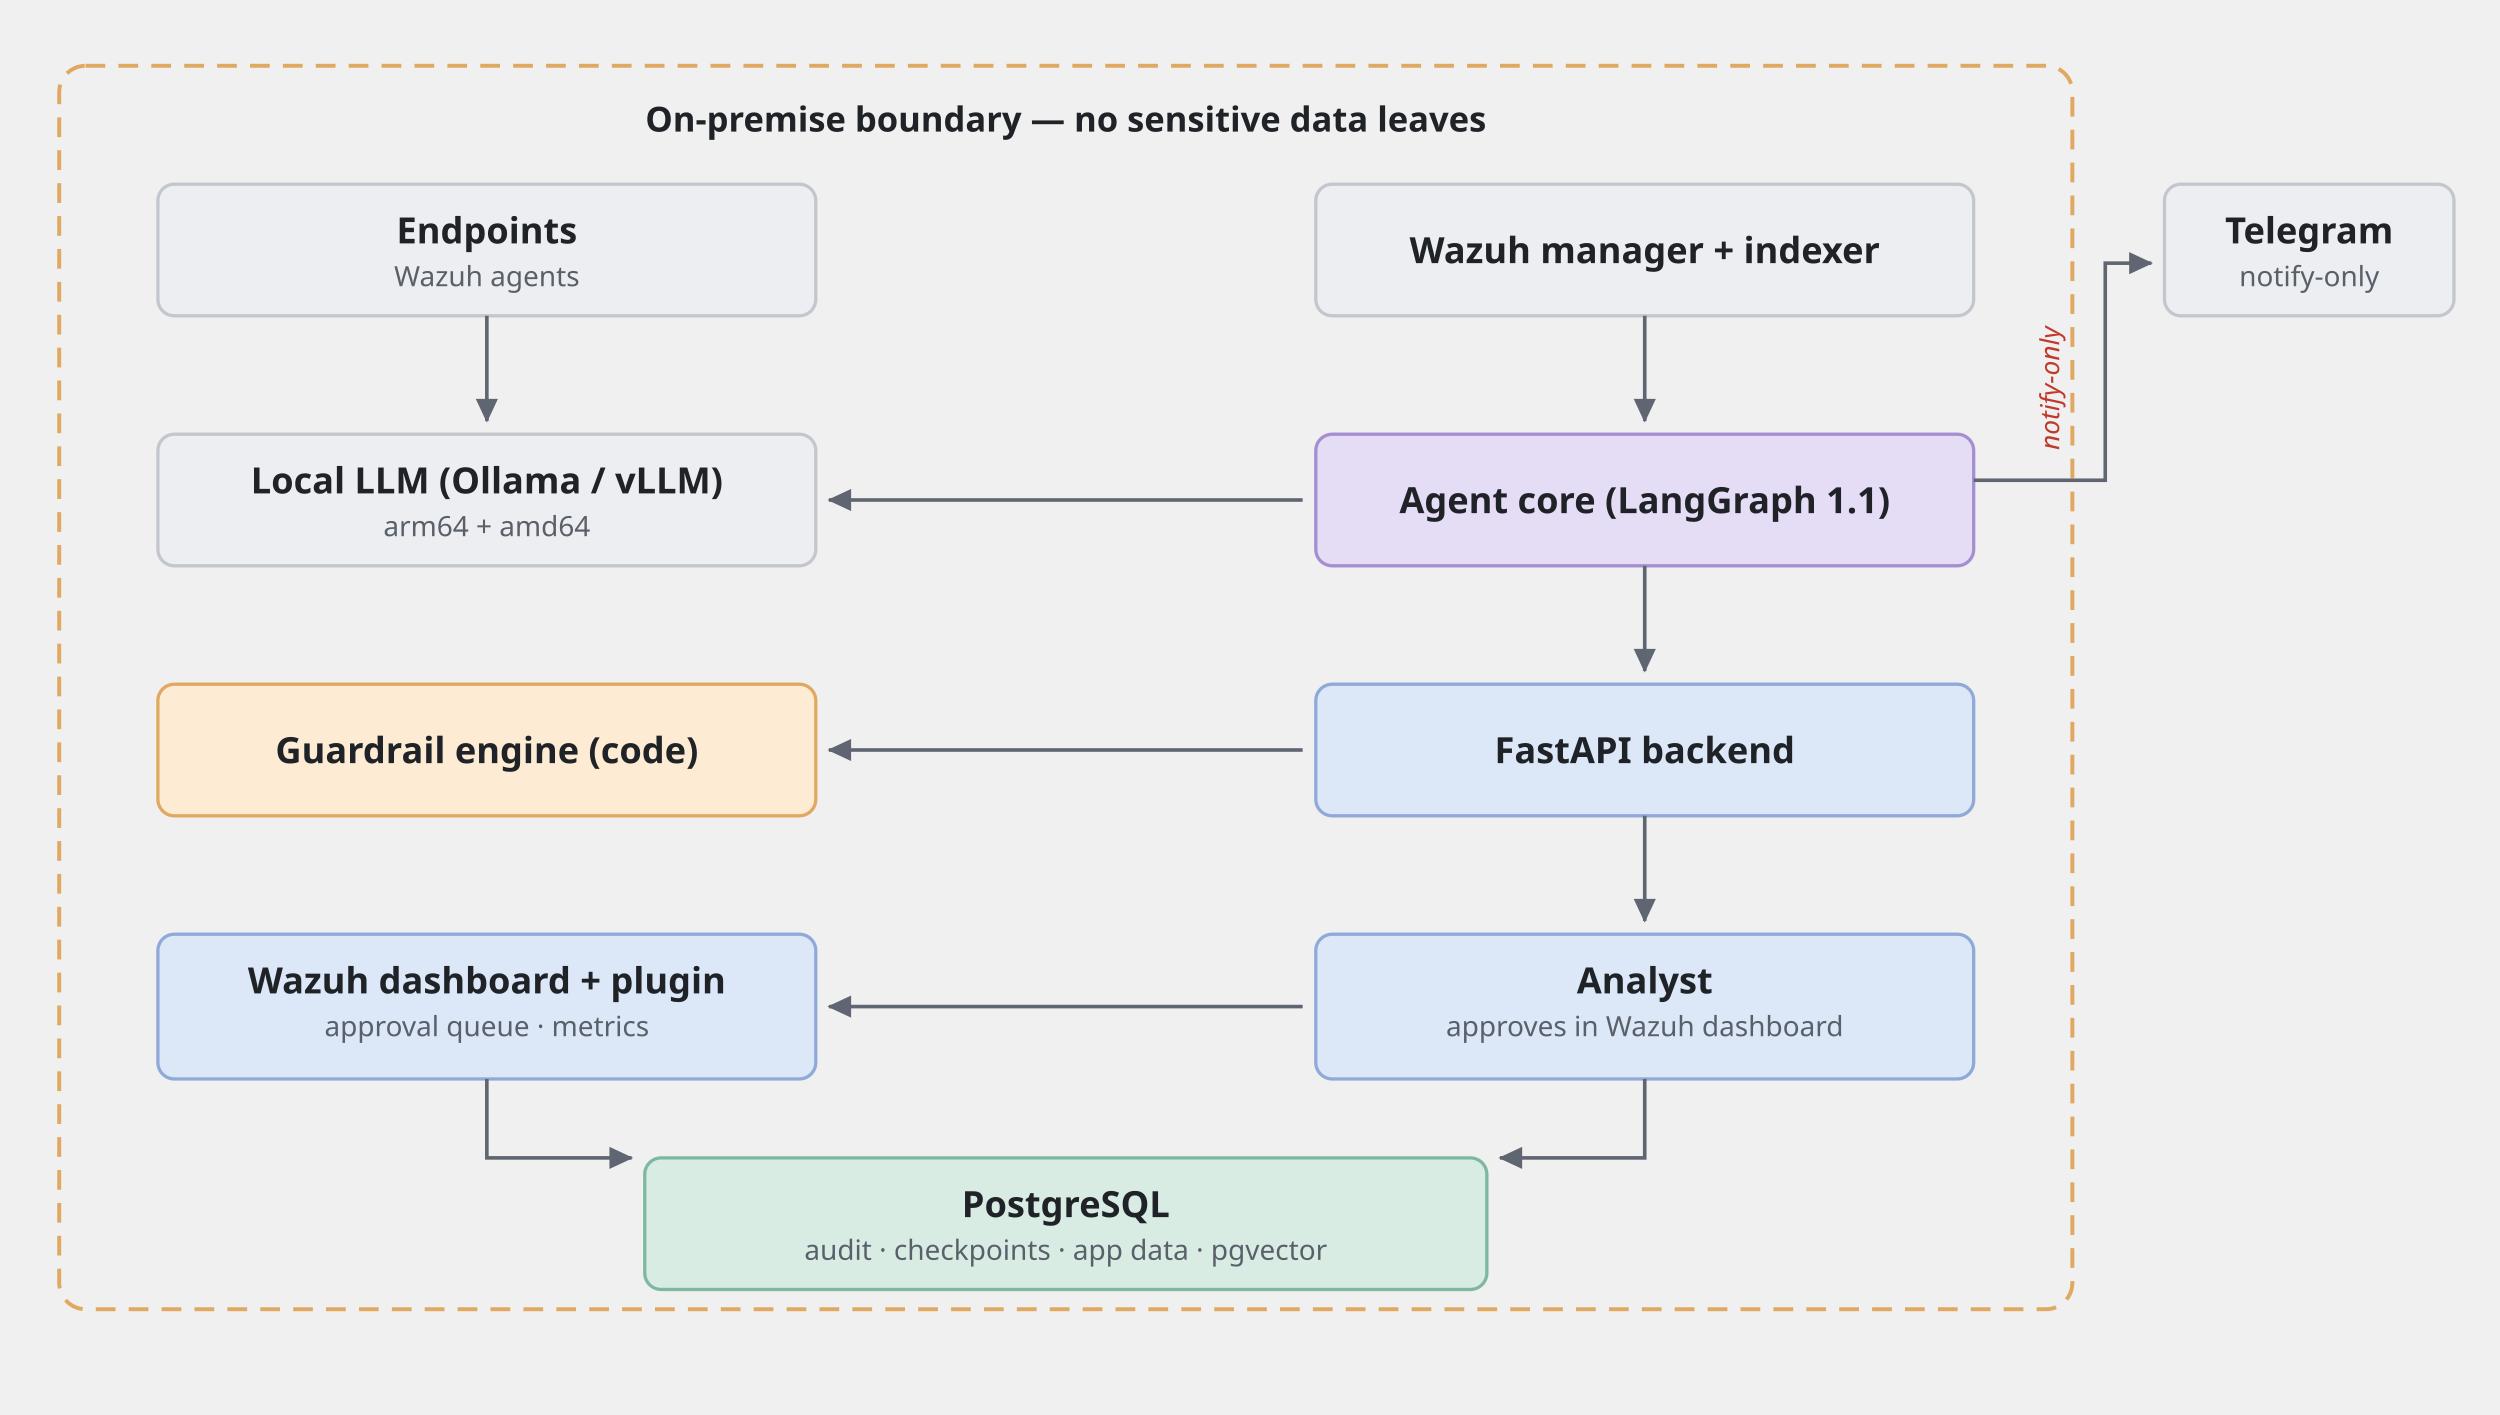
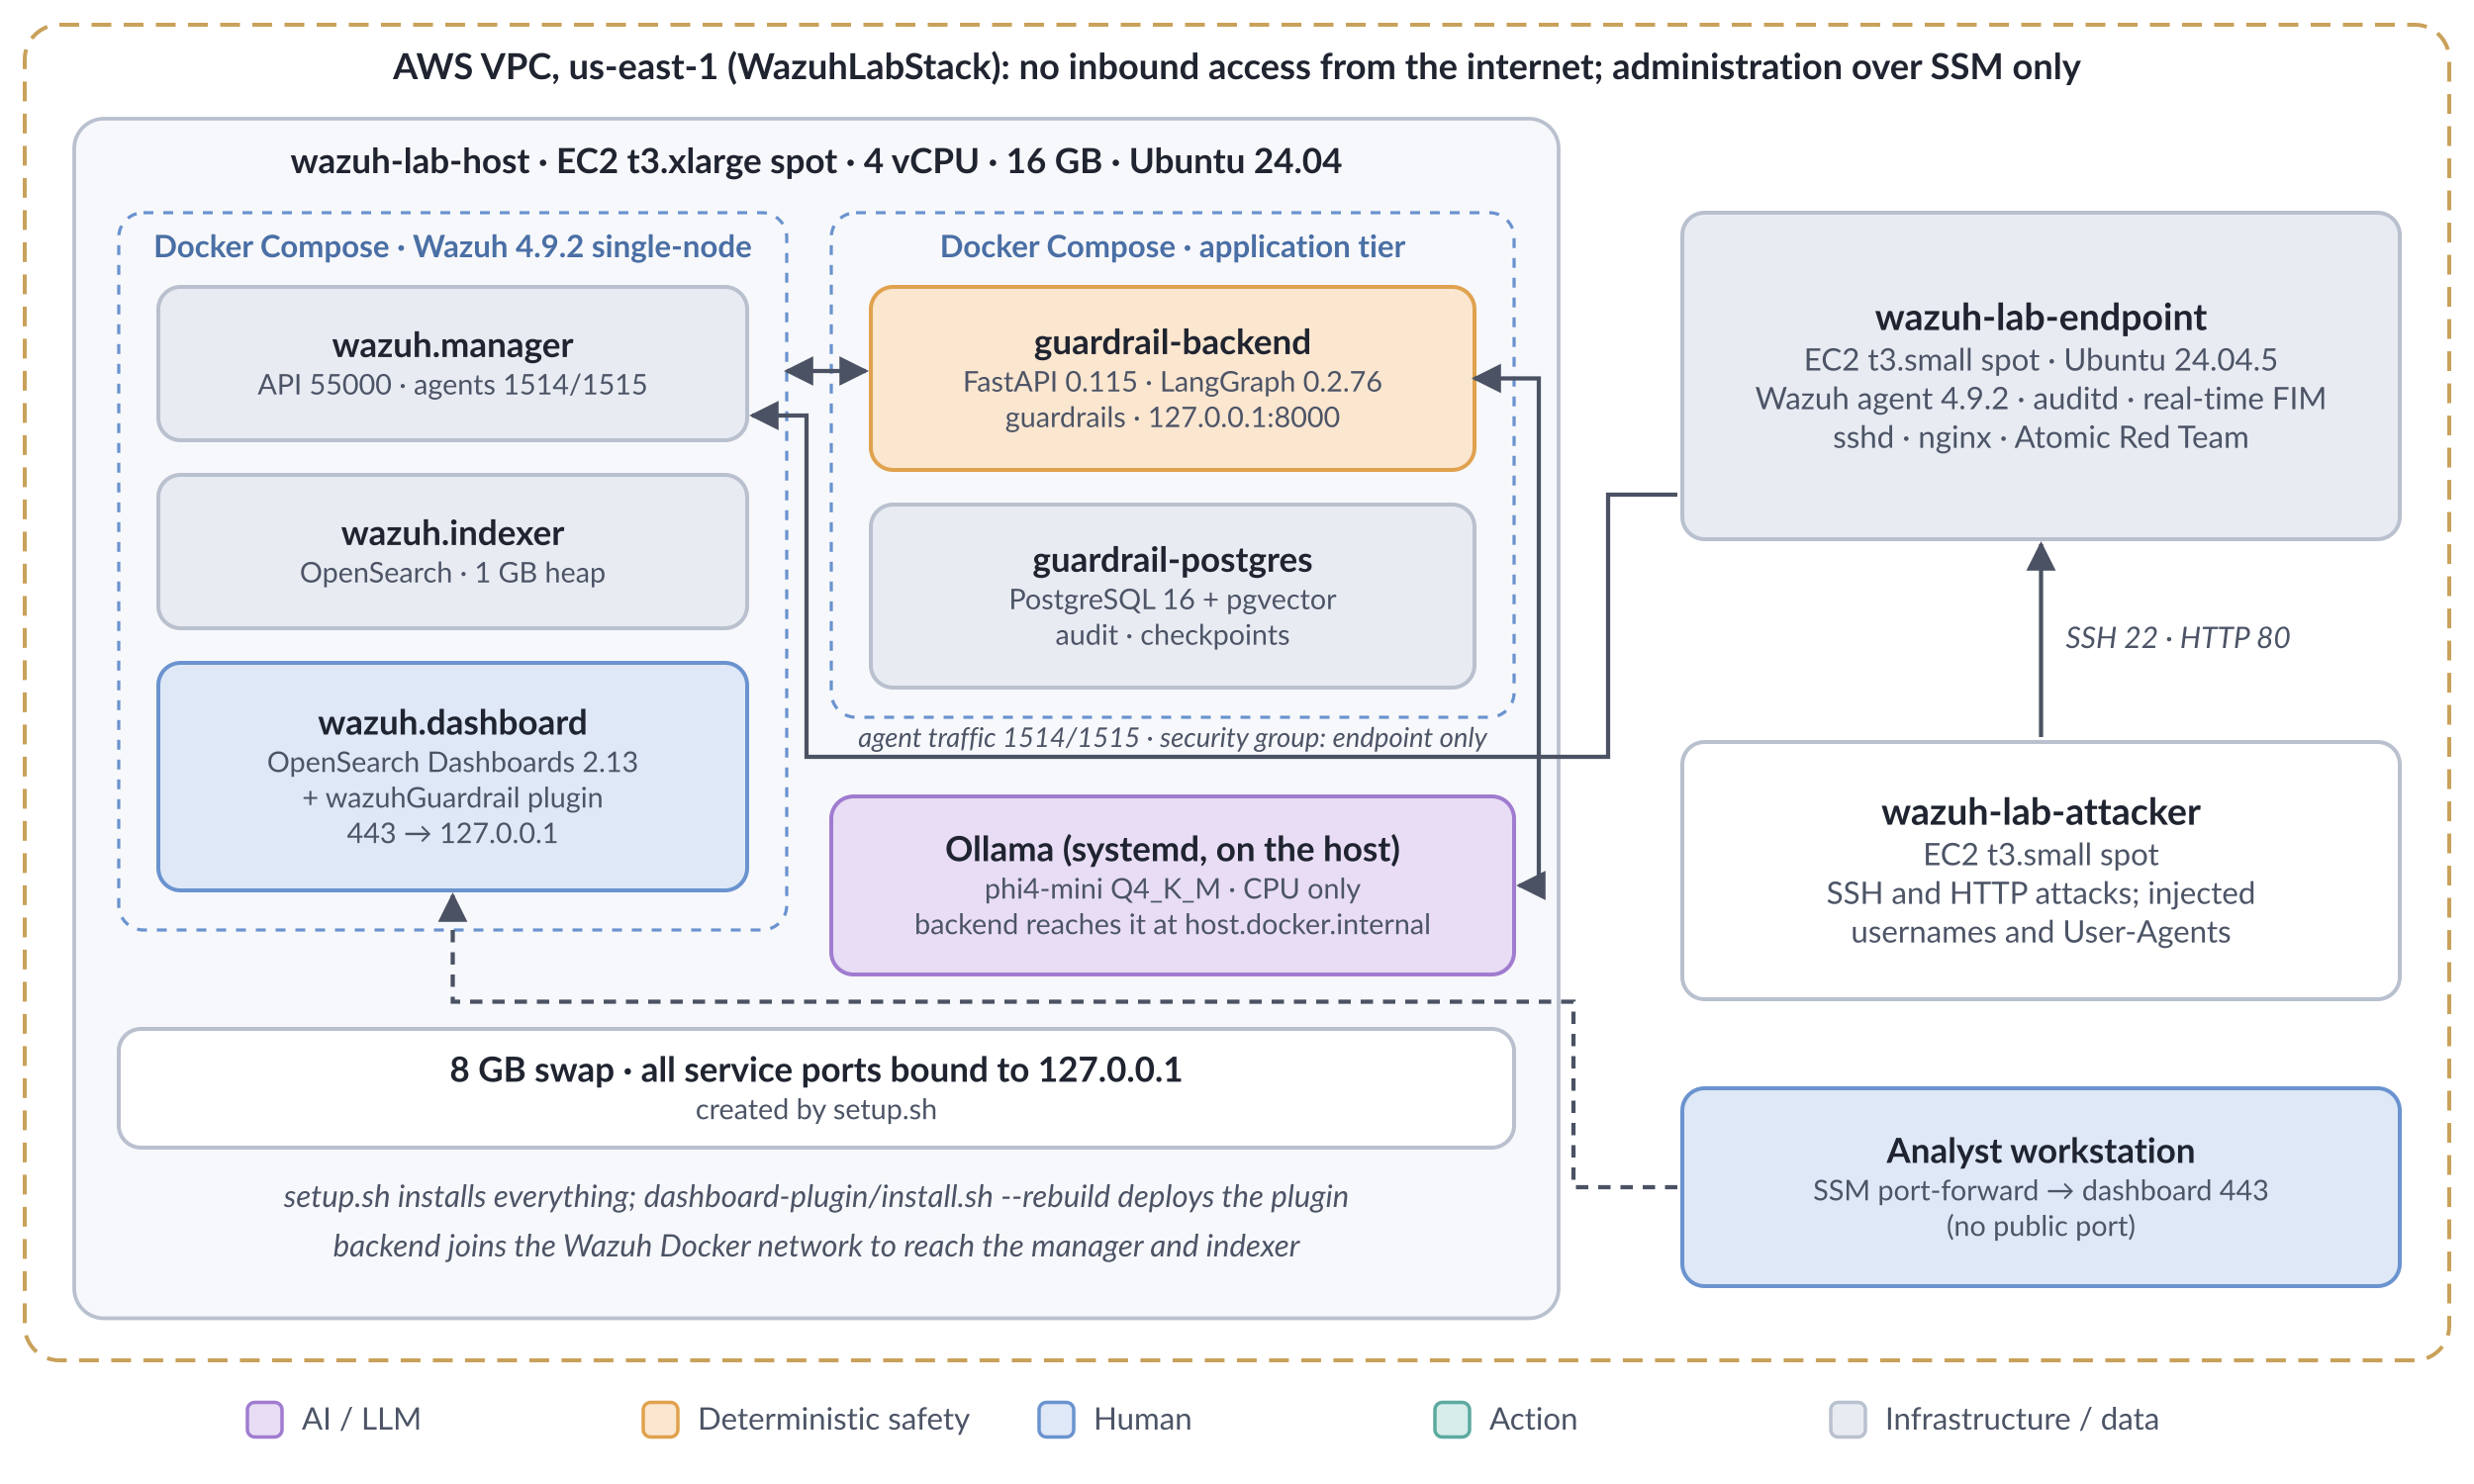
- <svg xmlns="http://www.w3.org/2000/svg" viewBox="0 0 760 430" width="760" height="430" font-family="Calibri, Carlito, sans-serif">
+ <svg xmlns="http://www.w3.org/2000/svg" width="1000" height="600" viewBox="0 0 1000 600" font-family="Calibri, 'Segoe UI', Lato, Arial, sans-serif">
  <defs>
-     <marker id="a" viewBox="0 0 8 8" refX="7" refY="4" markerWidth="7" markerHeight="7" orient="auto-start-reverse">
-       <path d="M0 0.5 L7.5 4 L0 7.5 z" fill="#5f6672" />
+     <marker id="head" viewBox="0 0 10 10" refX="9" refY="5" markerWidth="7" markerHeight="7" orient="auto-start-reverse">
+       <path d="M0,0 L10,5 L0,10 z" fill="#4A5263" />
    </marker>
-     <style>
-       .lbl  { font-size: 11px; font-weight: 600; fill: #1f2328; text-anchor: middle; }
-       .sub  { font-size: 8.5px; fill: #5a6069; text-anchor: middle; }
-       .hdr  { font-size: 10.5px; font-weight: 600; fill: #1f2328; text-anchor: middle; }
-       .edge { font-size: 8px; font-style: italic; fill: #c0392b; text-anchor: middle; }
-       .cnt  { font-size: 8px; font-style: italic; fill: #7a8089; }
-       .ln   { stroke: #5f6672; stroke-width: 1.1; fill: none; marker-end: url(#a); }
-       .bx   { stroke-width: 1; rx: 5; }
-       .infra  { fill: #eceef1; stroke: #c3c7cd; }
-       .ai     { fill: #e5dcf5; stroke: #a68fd0; }
-       .safety { fill: #fdebd3; stroke: #e0a860; }
-       .human  { fill: #dce7f7; stroke: #8fa9d8; }
-       .action { fill: #d8ece4; stroke: #7fb8a0; }
-     </style>
+     <marker id="tail" viewBox="0 0 10 10" refX="9" refY="5" markerWidth="7" markerHeight="7" orient="auto-start-reverse">
+       <path d="M0,0 L10,5 L0,10 z" fill="#4A5263" />
+     </marker>
  </defs>
-   <rect x="18" y="20" width="612" height="378" rx="8" fill="none" stroke="#e0a860" stroke-width="1.2" stroke-dasharray="6 4" />
-   <text class="hdr" x="324" y="40">On-premise boundary — no sensitive data leaves</text>
-   <rect class="bx infra" x="48" y="56" width="200" height="40" />
-   <text class="lbl" x="148" y="74">Endpoints</text>
-   <text class="sub" x="148" y="87">Wazuh agents</text>
-   <rect class="bx infra" x="400" y="56" width="200" height="40" />
-   <text class="lbl" x="500" y="80">Wazuh manager + indexer</text>
-   <rect class="bx infra" x="48" y="132" width="200" height="40" />
-   <text class="lbl" x="148" y="150">Local LLM (Ollama / vLLM)</text>
-   <text class="sub" x="148" y="163">arm64 + amd64</text>
-   <rect class="bx ai" x="400" y="132" width="200" height="40" />
-   <text class="lbl" x="500" y="156">Agent core (LangGraph 1.1)</text>
-   <rect class="bx safety" x="48" y="208" width="200" height="40" />
-   <text class="lbl" x="148" y="232">Guardrail engine (code)</text>
-   <rect class="bx human" x="400" y="208" width="200" height="40" />
-   <text class="lbl" x="500" y="232">FastAPI backend</text>
-   <rect class="bx human" x="48" y="284" width="200" height="44" />
-   <text class="lbl" x="148" y="302">Wazuh dashboard + plugin</text>
-   <text class="sub" x="148" y="315">approval queue · metrics</text>
-   <rect class="bx human" x="400" y="284" width="200" height="44" />
-   <text class="lbl" x="500" y="302">Analyst</text>
-   <text class="sub" x="500" y="315">approves in Wazuh dashboard</text>
-   <rect class="bx action" x="196" y="352" width="256" height="40" />
-   <text class="lbl" x="324" y="370">PostgreSQL</text>
-   <text class="sub" x="324" y="383">audit · checkpoints · app data · pgvector</text>
-   <rect class="bx infra" x="658" y="56" width="88" height="40" />
-   <text class="lbl" x="702" y="74">Telegram</text>
-   <text class="sub" x="702" y="87">notify-only</text>
-   <path class="ln" d="M148 96 V128" />
-   <path class="ln" d="M500 96 V128" />
-   <path class="ln" d="M396 152 H252" />
-   <path class="ln" d="M500 172 V204" />
-   <path class="ln" d="M396 228 H252" />
-   <path class="ln" d="M500 248 V280" />
-   <path class="ln" d="M396 306 H252" />
-   <path class="ln" d="M148 328 V352 H192" />
-   <path class="ln" d="M500 328 V352 H456" />
-   <path class="ln" d="M600 146 H640 V80 H654" />
-   <text class="edge" x="626" y="118" transform="rotate(-90 626 118)">notify-only</text>
+   <rect width="100%" height="100%" fill="#FFFFFF" />
+   <rect x="10" y="10" width="980" height="540" rx="14" fill="none" stroke="#C9A15A" stroke-width="1.6" stroke-dasharray="8 5" />
+   <text x="500.0" y="32" font-size="14.5" font-weight="700" fill="#1F2430" text-anchor="middle">AWS VPC, us-east-1 (WazuhLabStack): no inbound access from the internet; administration over SSM only</text>
+   <rect x="30" y="48" width="600" height="485" rx="12" fill="#F7F8FB" stroke="#B9C0CE" stroke-width="1.5" />
+   <text x="330" y="70" font-size="14" font-weight="700" fill="#1F2430" text-anchor="middle">wazuh-lab-host · EC2 t3.xlarge spot · 4 vCPU · 16 GB · Ubuntu 24.04</text>
+   <rect x="48" y="86" width="270" height="290" rx="10" fill="none" stroke="#6A93CF" stroke-width="1.3" stroke-dasharray="4 4" />
+   <text x="183" y="104" font-size="12.5" font-weight="700" fill="#4A6FA5" text-anchor="middle">Docker Compose · Wazuh 4.9.2 single-node</text>
+   <rect x="64" y="116" width="238" height="62" rx="9" fill="#E8EBF2" stroke="#B9C0CE" stroke-width="1.6" />
+   <text x="183.0" y="144.363" font-size="14" font-weight="700" fill="#1F2430" text-anchor="middle">wazuh.manager</text>
+   <text x="183.0" y="159.488" font-size="11.5" font-weight="400" fill="#4C5466" text-anchor="middle">API 55000 · agents 1514/1515</text>
+   <rect x="64" y="192" width="238" height="62" rx="9" fill="#E8EBF2" stroke="#B9C0CE" stroke-width="1.6" />
+   <text x="183.0" y="220.363" font-size="14" font-weight="700" fill="#1F2430" text-anchor="middle">wazuh.indexer</text>
+   <text x="183.0" y="235.488" font-size="11.5" font-weight="400" fill="#4C5466" text-anchor="middle">OpenSearch · 1 GB heap</text>
+   <rect x="64" y="268" width="238" height="92" rx="9" fill="#DEE8F6" stroke="#6A93CF" stroke-width="1.6" />
+   <text x="183.0" y="296.988" font-size="14" font-weight="700" fill="#1F2430" text-anchor="middle">wazuh.dashboard</text>
+   <text x="183.0" y="312.113" font-size="11.5" font-weight="400" fill="#4C5466" text-anchor="middle">OpenSearch Dashboards 2.13</text>
+   <text x="183.0" y="326.488" font-size="11.5" font-weight="400" fill="#4C5466" text-anchor="middle">+ wazuhGuardrail plugin</text>
+   <text x="183.0" y="340.863" font-size="11.5" font-weight="400" fill="#4C5466" text-anchor="middle">443 → 127.0.0.1</text>
+   <rect x="336" y="86" width="276" height="204" rx="10" fill="none" stroke="#6A93CF" stroke-width="1.3" stroke-dasharray="4 4" />
+   <text x="474" y="104" font-size="12.5" font-weight="700" fill="#4A6FA5" text-anchor="middle">Docker Compose · application tier</text>
+   <rect x="352" y="116" width="244" height="74" rx="9" fill="#FBE6D0" stroke="#E0A24E" stroke-width="1.6" />
+   <text x="474.0" y="143.175" font-size="14" font-weight="700" fill="#1F2430" text-anchor="middle">guardrail-backend</text>
+   <text x="474.0" y="158.3" font-size="11.5" font-weight="400" fill="#4C5466" text-anchor="middle">FastAPI 0.115 · LangGraph 0.2.76</text>
+   <text x="474.0" y="172.675" font-size="11.5" font-weight="400" fill="#4C5466" text-anchor="middle">guardrails · 127.0.0.1:8000</text>
+   <rect x="352" y="204" width="244" height="74" rx="9" fill="#E8EBF2" stroke="#B9C0CE" stroke-width="1.6" />
+   <text x="474.0" y="231.175" font-size="14" font-weight="700" fill="#1F2430" text-anchor="middle">guardrail-postgres</text>
+   <text x="474.0" y="246.3" font-size="11.5" font-weight="400" fill="#4C5466" text-anchor="middle">PostgreSQL 16 + pgvector</text>
+   <text x="474.0" y="260.675" font-size="11.5" font-weight="400" fill="#4C5466" text-anchor="middle">audit · checkpoints</text>
+   <rect x="336" y="322" width="276" height="72" rx="9" fill="#E8DDF5" stroke="#A07CD0" stroke-width="1.6" />
+   <text x="474.0" y="348.175" font-size="14" font-weight="700" fill="#1F2430" text-anchor="middle">Ollama (systemd, on the host)</text>
+   <text x="474.0" y="363.3" font-size="11.5" font-weight="400" fill="#4C5466" text-anchor="middle">phi4-mini Q4_K_M · CPU only</text>
+   <text x="474.0" y="377.675" font-size="11.5" font-weight="400" fill="#4C5466" text-anchor="middle">backend reaches it at host.docker.internal</text>
+   <polyline points="596,153 622,153 622,358 614,358" fill="none" stroke="#4A5263" stroke-width="1.7" marker-end="url(#head)" marker-start="url(#tail)" />
+   <polyline points="318,150 350,150" fill="none" stroke="#4A5263" stroke-width="1.7" marker-end="url(#head)" marker-start="url(#tail)" />
+   <text x="334" y="384" font-size="1" font-weight="400" fill="#1F2430" text-anchor="middle" />
+   <rect x="48" y="416" width="564" height="48" rx="9" fill="#FFFFFF" stroke="#B9C0CE" stroke-width="1.6" />
+   <text x="330.0" y="437.363" font-size="14" font-weight="700" fill="#1F2430" text-anchor="middle">8 GB swap · all service ports bound to 127.0.0.1</text>
+   <text x="330.0" y="452.488" font-size="11.5" font-weight="400" fill="#4C5466" text-anchor="middle">created by setup.sh</text>
+   <text x="330" y="488" font-size="12.5" font-weight="400" fill="#4C5466" text-anchor="middle" font-style="italic">setup.sh installs everything; dashboard-plugin/install.sh --rebuild deploys the plugin</text>
+   <text x="330" y="508" font-size="12.5" font-weight="400" fill="#4C5466" text-anchor="middle" font-style="italic">backend joins the Wazuh Docker network to reach the manager and indexer</text>
+   <rect x="680" y="86" width="290" height="132" rx="9" fill="#E8EBF2" stroke="#B9C0CE" stroke-width="1.6" />
+   <text x="825.0" y="133.438" font-size="15" font-weight="700" fill="#1F2430" text-anchor="middle">wazuh-lab-endpoint</text>
+   <text x="825.0" y="149.812" font-size="12.5" font-weight="400" fill="#4C5466" text-anchor="middle">EC2 t3.small spot · Ubuntu 24.04.5</text>
+   <text x="825.0" y="165.438" font-size="12.5" font-weight="400" fill="#4C5466" text-anchor="middle">Wazuh agent 4.9.2 · auditd · real-time FIM</text>
+   <text x="825.0" y="181.062" font-size="12.5" font-weight="400" fill="#4C5466" text-anchor="middle">sshd · nginx · Atomic Red Team</text>
+   <rect x="680" y="300" width="290" height="104" rx="9" fill="#FFFFFF" stroke="#B9C0CE" stroke-width="1.6" />
+   <text x="825.0" y="333.438" font-size="15" font-weight="700" fill="#1F2430" text-anchor="middle">wazuh-lab-attacker</text>
+   <text x="825.0" y="349.812" font-size="12.5" font-weight="400" fill="#4C5466" text-anchor="middle">EC2 t3.small spot</text>
+   <text x="825.0" y="365.438" font-size="12.5" font-weight="400" fill="#4C5466" text-anchor="middle">SSH and HTTP attacks; injected</text>
+   <text x="825.0" y="381.062" font-size="12.5" font-weight="400" fill="#4C5466" text-anchor="middle">usernames and User-Agents</text>
+   <polyline points="678,200 650,200 650,306 326,306 326,168 304,168" fill="none" stroke="#4A5263" stroke-width="1.7" marker-end="url(#head)" />
+   <text x="474" y="302" font-size="11" font-weight="400" fill="#4C5466" text-anchor="middle" font-style="italic">agent traffic 1514/1515 · security group: endpoint only</text>
+   <polyline points="825,298 825,220" fill="none" stroke="#4A5263" stroke-width="1.7" marker-end="url(#head)" />
+   <text x="835" y="262" font-size="12" font-weight="400" fill="#4C5466" text-anchor="start" font-style="italic">SSH 22 · HTTP 80</text>
+   <rect x="680" y="440" width="290" height="80" rx="9" fill="#DEE8F6" stroke="#6A93CF" stroke-width="1.6" />
+   <text x="825.0" y="470.175" font-size="14" font-weight="700" fill="#1F2430" text-anchor="middle">Analyst workstation</text>
+   <text x="825.0" y="485.3" font-size="11.5" font-weight="400" fill="#4C5466" text-anchor="middle">SSM port-forward → dashboard 443</text>
+   <text x="825.0" y="499.675" font-size="11.5" font-weight="400" fill="#4C5466" text-anchor="middle">(no public port)</text>
+   <polyline points="678,480 636,480 636,405 183,405 183,362" fill="none" stroke="#4A5263" stroke-width="1.7" stroke-dasharray="5 4" marker-end="url(#head)" />
+   <rect x="100.0" y="567" width="14" height="14" rx="3" fill="#E8DDF5" stroke="#A07CD0" stroke-width="1.4" />
+   <text x="122.0" y="578" font-size="12.5" font-weight="400" fill="#4C5466" text-anchor="start">AI / LLM</text>
+   <rect x="260.0" y="567" width="14" height="14" rx="3" fill="#FBE6D0" stroke="#E0A24E" stroke-width="1.4" />
+   <text x="282.0" y="578" font-size="12.5" font-weight="400" fill="#4C5466" text-anchor="start">Deterministic safety</text>
+   <rect x="420.0" y="567" width="14" height="14" rx="3" fill="#DEE8F6" stroke="#6A93CF" stroke-width="1.4" />
+   <text x="442.0" y="578" font-size="12.5" font-weight="400" fill="#4C5466" text-anchor="start">Human</text>
+   <rect x="580.0" y="567" width="14" height="14" rx="3" fill="#D6EDEA" stroke="#5BAA9F" stroke-width="1.4" />
+   <text x="602.0" y="578" font-size="12.5" font-weight="400" fill="#4C5466" text-anchor="start">Action</text>
+   <rect x="740.0" y="567" width="14" height="14" rx="3" fill="#E8EBF2" stroke="#B9C0CE" stroke-width="1.4" />
+   <text x="762.0" y="578" font-size="12.5" font-weight="400" fill="#4C5466" text-anchor="start">Infrastructure / data</text>
</svg>
